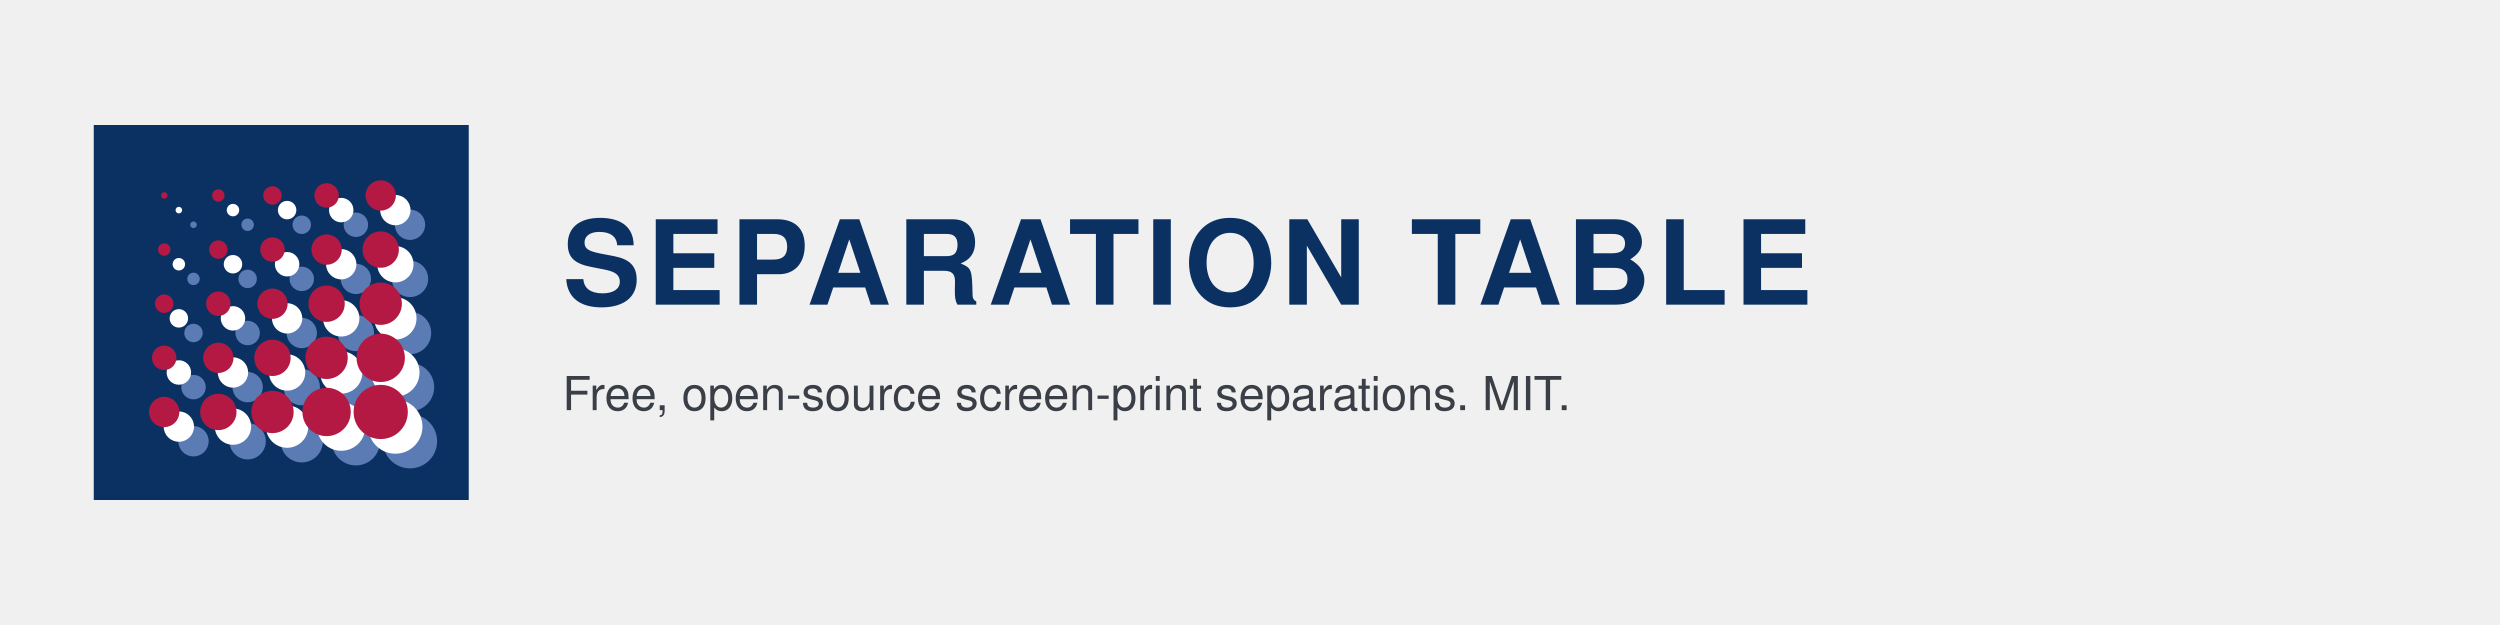
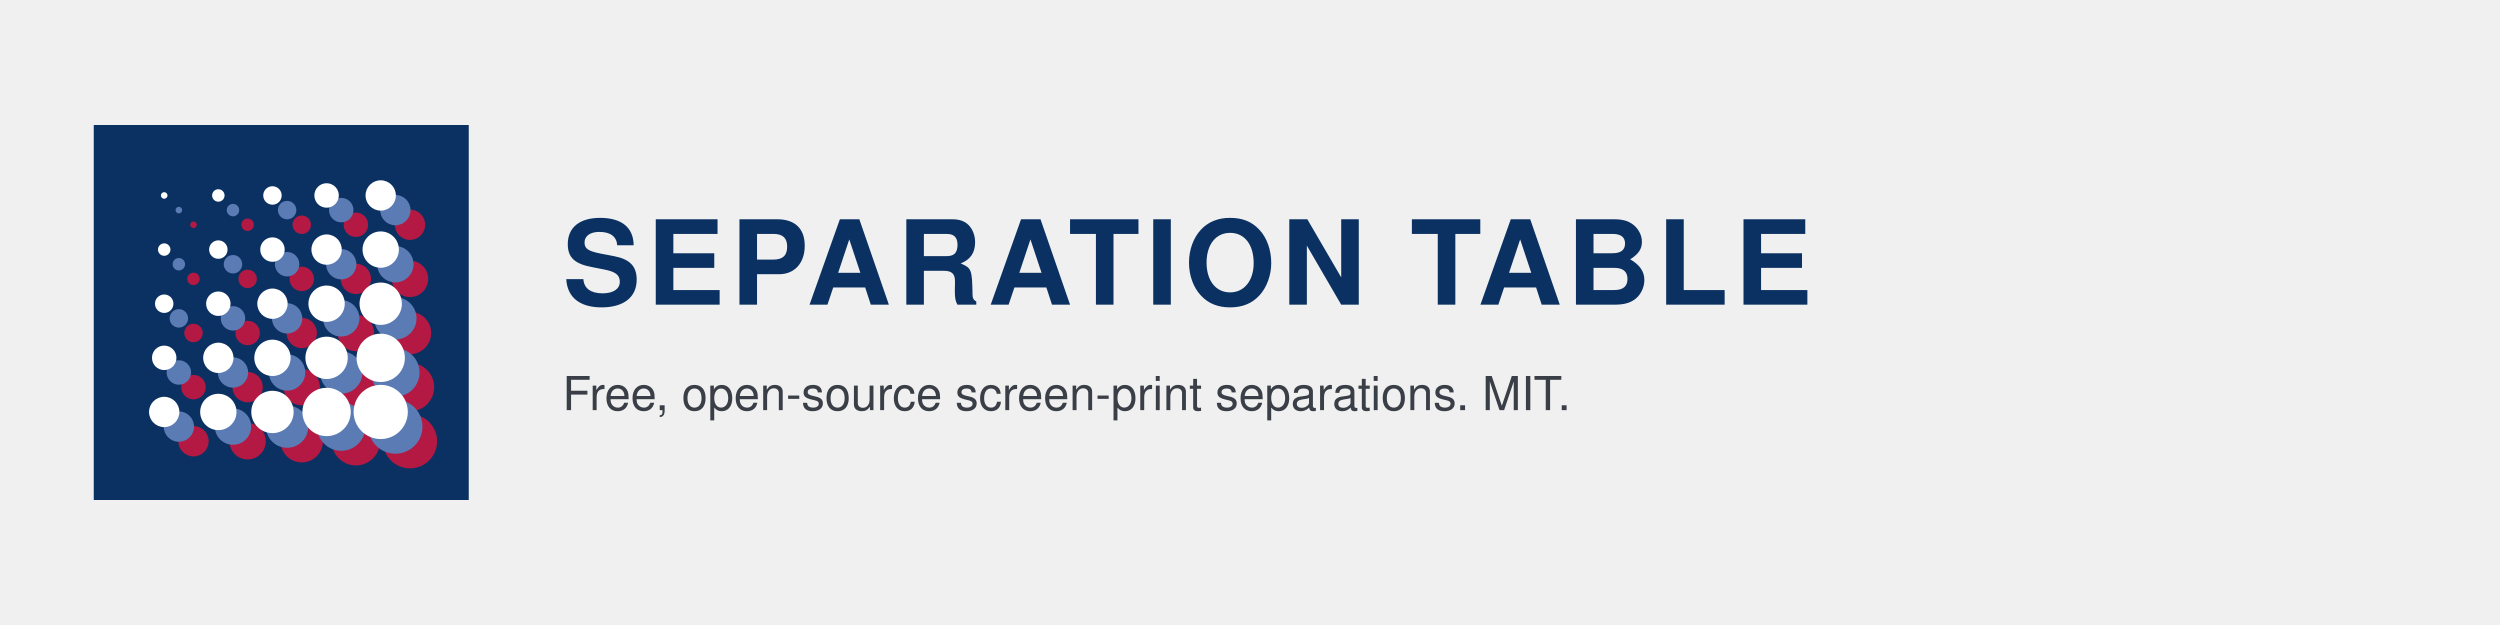
<svg xmlns="http://www.w3.org/2000/svg" viewBox="0 0 1280 320" width="1280" height="320" role="img" aria-label="Separation Table">
  <svg x="48" y="64" width="192" height="192" viewBox="0 0 512 512">
    <rect width="512" height="512" fill="#0B3162" />
-     <circle cx="136.2" cy="136.2" r="4.5" fill="#5B7BB4" />
-     <circle cx="210.1" cy="136.2" r="8.5" fill="#5B7BB4" />
-     <circle cx="284.0" cy="136.2" r="12.6" fill="#5B7BB4" />
-     <circle cx="357.9" cy="136.2" r="16.7" fill="#5B7BB4" />
-     <circle cx="431.8" cy="136.2" r="20.7" fill="#5B7BB4" />
-     <circle cx="136.2" cy="210.1" r="8.5" fill="#5B7BB4" />
-     <circle cx="210.1" cy="210.1" r="12.6" fill="#5B7BB4" />
-     <circle cx="284.0" cy="210.1" r="16.7" fill="#5B7BB4" />
-     <circle cx="357.9" cy="210.1" r="20.7" fill="#5B7BB4" />
-     <circle cx="431.8" cy="210.1" r="24.8" fill="#5B7BB4" />
-     <circle cx="136.2" cy="284.0" r="12.6" fill="#5B7BB4" />
-     <circle cx="210.1" cy="284.0" r="16.7" fill="#5B7BB4" />
-     <circle cx="284.0" cy="284.0" r="20.7" fill="#5B7BB4" />
-     <circle cx="357.9" cy="284.0" r="24.8" fill="#5B7BB4" />
-     <circle cx="431.8" cy="284.0" r="28.9" fill="#5B7BB4" />
-     <circle cx="136.2" cy="357.9" r="16.7" fill="#5B7BB4" />
-     <circle cx="210.1" cy="357.9" r="20.7" fill="#5B7BB4" />
-     <circle cx="284.0" cy="357.9" r="24.8" fill="#5B7BB4" />
-     <circle cx="357.9" cy="357.9" r="28.9" fill="#5B7BB4" />
-     <circle cx="431.8" cy="357.9" r="33.0" fill="#5B7BB4" />
-     <circle cx="136.2" cy="431.8" r="20.7" fill="#5B7BB4" />
-     <circle cx="210.1" cy="431.8" r="24.8" fill="#5B7BB4" />
-     <circle cx="284.0" cy="431.8" r="28.9" fill="#5B7BB4" />
-     <circle cx="357.9" cy="431.8" r="33.0" fill="#5B7BB4" />
-     <circle cx="431.8" cy="431.8" r="37.0" fill="#5B7BB4" />
-     <circle cx="116.2" cy="116.2" r="4.5" fill="#FFFFFF" />
-     <circle cx="190.1" cy="116.2" r="8.5" fill="#FFFFFF" />
-     <circle cx="264.0" cy="116.2" r="12.6" fill="#FFFFFF" />
-     <circle cx="337.9" cy="116.2" r="16.7" fill="#FFFFFF" />
-     <circle cx="411.8" cy="116.2" r="20.7" fill="#FFFFFF" />
-     <circle cx="116.2" cy="190.1" r="8.5" fill="#FFFFFF" />
-     <circle cx="190.1" cy="190.1" r="12.6" fill="#FFFFFF" />
-     <circle cx="264.0" cy="190.1" r="16.7" fill="#FFFFFF" />
-     <circle cx="337.9" cy="190.1" r="20.7" fill="#FFFFFF" />
-     <circle cx="411.8" cy="190.1" r="24.8" fill="#FFFFFF" />
-     <circle cx="116.2" cy="264.0" r="12.6" fill="#FFFFFF" />
-     <circle cx="190.1" cy="264.0" r="16.7" fill="#FFFFFF" />
-     <circle cx="264.0" cy="264.0" r="20.7" fill="#FFFFFF" />
-     <circle cx="337.9" cy="264.0" r="24.8" fill="#FFFFFF" />
-     <circle cx="411.8" cy="264.0" r="28.9" fill="#FFFFFF" />
-     <circle cx="116.2" cy="337.9" r="16.7" fill="#FFFFFF" />
-     <circle cx="190.1" cy="337.9" r="20.7" fill="#FFFFFF" />
-     <circle cx="264.0" cy="337.9" r="24.8" fill="#FFFFFF" />
-     <circle cx="337.9" cy="337.9" r="28.9" fill="#FFFFFF" />
-     <circle cx="411.8" cy="337.9" r="33.0" fill="#FFFFFF" />
-     <circle cx="116.2" cy="411.8" r="20.7" fill="#FFFFFF" />
-     <circle cx="190.1" cy="411.8" r="24.8" fill="#FFFFFF" />
-     <circle cx="264.0" cy="411.8" r="28.9" fill="#FFFFFF" />
-     <circle cx="337.9" cy="411.8" r="33.0" fill="#FFFFFF" />
-     <circle cx="411.8" cy="411.8" r="37.0" fill="#FFFFFF" />
-     <circle cx="96.2" cy="96.2" r="4.5" fill="#B41943" />
-     <circle cx="170.1" cy="96.2" r="8.5" fill="#B41943" />
-     <circle cx="244.0" cy="96.2" r="12.6" fill="#B41943" />
-     <circle cx="317.9" cy="96.2" r="16.7" fill="#B41943" />
-     <circle cx="391.8" cy="96.2" r="20.7" fill="#B41943" />
-     <circle cx="96.2" cy="170.1" r="8.5" fill="#B41943" />
-     <circle cx="170.1" cy="170.1" r="12.6" fill="#B41943" />
-     <circle cx="244.0" cy="170.1" r="16.7" fill="#B41943" />
-     <circle cx="317.9" cy="170.1" r="20.7" fill="#B41943" />
-     <circle cx="391.8" cy="170.1" r="24.8" fill="#B41943" />
-     <circle cx="96.2" cy="244.0" r="12.6" fill="#B41943" />
-     <circle cx="170.1" cy="244.0" r="16.7" fill="#B41943" />
-     <circle cx="244.0" cy="244.0" r="20.7" fill="#B41943" />
-     <circle cx="317.9" cy="244.0" r="24.8" fill="#B41943" />
-     <circle cx="391.8" cy="244.0" r="28.9" fill="#B41943" />
-     <circle cx="96.2" cy="317.9" r="16.7" fill="#B41943" />
-     <circle cx="170.1" cy="317.9" r="20.7" fill="#B41943" />
-     <circle cx="244.0" cy="317.9" r="24.8" fill="#B41943" />
-     <circle cx="317.9" cy="317.9" r="28.9" fill="#B41943" />
-     <circle cx="391.8" cy="317.9" r="33.0" fill="#B41943" />
-     <circle cx="96.2" cy="391.8" r="20.7" fill="#B41943" />
-     <circle cx="170.1" cy="391.8" r="24.8" fill="#B41943" />
-     <circle cx="244.0" cy="391.8" r="28.9" fill="#B41943" />
-     <circle cx="317.9" cy="391.8" r="33.0" fill="#B41943" />
-     <circle cx="391.8" cy="391.8" r="37.0" fill="#B41943" />
+     <circle cx="136.2" cy="136.2" r="4.5" fill="#B41943" />
+     <circle cx="210.1" cy="136.2" r="8.5" fill="#B41943" />
+     <circle cx="284.0" cy="136.2" r="12.6" fill="#B41943" />
+     <circle cx="357.9" cy="136.2" r="16.7" fill="#B41943" />
+     <circle cx="431.8" cy="136.2" r="20.7" fill="#B41943" />
+     <circle cx="136.2" cy="210.1" r="8.5" fill="#B41943" />
+     <circle cx="210.1" cy="210.1" r="12.6" fill="#B41943" />
+     <circle cx="284.0" cy="210.1" r="16.7" fill="#B41943" />
+     <circle cx="357.9" cy="210.1" r="20.7" fill="#B41943" />
+     <circle cx="431.8" cy="210.1" r="24.8" fill="#B41943" />
+     <circle cx="136.2" cy="284.0" r="12.6" fill="#B41943" />
+     <circle cx="210.1" cy="284.0" r="16.7" fill="#B41943" />
+     <circle cx="284.0" cy="284.0" r="20.7" fill="#B41943" />
+     <circle cx="357.9" cy="284.0" r="24.8" fill="#B41943" />
+     <circle cx="431.8" cy="284.0" r="28.9" fill="#B41943" />
+     <circle cx="136.2" cy="357.9" r="16.7" fill="#B41943" />
+     <circle cx="210.1" cy="357.9" r="20.7" fill="#B41943" />
+     <circle cx="284.0" cy="357.9" r="24.8" fill="#B41943" />
+     <circle cx="357.9" cy="357.9" r="28.9" fill="#B41943" />
+     <circle cx="431.8" cy="357.9" r="33.0" fill="#B41943" />
+     <circle cx="136.2" cy="431.8" r="20.7" fill="#B41943" />
+     <circle cx="210.1" cy="431.8" r="24.8" fill="#B41943" />
+     <circle cx="284.0" cy="431.8" r="28.9" fill="#B41943" />
+     <circle cx="357.9" cy="431.8" r="33.0" fill="#B41943" />
+     <circle cx="431.8" cy="431.8" r="37.0" fill="#B41943" />
+     <circle cx="116.2" cy="116.2" r="4.5" fill="#5B7BB4" />
+     <circle cx="190.1" cy="116.2" r="8.5" fill="#5B7BB4" />
+     <circle cx="264.0" cy="116.2" r="12.6" fill="#5B7BB4" />
+     <circle cx="337.9" cy="116.2" r="16.7" fill="#5B7BB4" />
+     <circle cx="411.8" cy="116.2" r="20.7" fill="#5B7BB4" />
+     <circle cx="116.2" cy="190.1" r="8.5" fill="#5B7BB4" />
+     <circle cx="190.1" cy="190.1" r="12.6" fill="#5B7BB4" />
+     <circle cx="264.0" cy="190.1" r="16.7" fill="#5B7BB4" />
+     <circle cx="337.9" cy="190.1" r="20.7" fill="#5B7BB4" />
+     <circle cx="411.8" cy="190.1" r="24.8" fill="#5B7BB4" />
+     <circle cx="116.2" cy="264.0" r="12.6" fill="#5B7BB4" />
+     <circle cx="190.1" cy="264.0" r="16.7" fill="#5B7BB4" />
+     <circle cx="264.0" cy="264.0" r="20.7" fill="#5B7BB4" />
+     <circle cx="337.9" cy="264.0" r="24.8" fill="#5B7BB4" />
+     <circle cx="411.8" cy="264.0" r="28.9" fill="#5B7BB4" />
+     <circle cx="116.2" cy="337.9" r="16.7" fill="#5B7BB4" />
+     <circle cx="190.1" cy="337.9" r="20.7" fill="#5B7BB4" />
+     <circle cx="264.0" cy="337.9" r="24.8" fill="#5B7BB4" />
+     <circle cx="337.9" cy="337.9" r="28.9" fill="#5B7BB4" />
+     <circle cx="411.8" cy="337.9" r="33.0" fill="#5B7BB4" />
+     <circle cx="116.2" cy="411.8" r="20.7" fill="#5B7BB4" />
+     <circle cx="190.1" cy="411.8" r="24.8" fill="#5B7BB4" />
+     <circle cx="264.0" cy="411.8" r="28.9" fill="#5B7BB4" />
+     <circle cx="337.9" cy="411.8" r="33.0" fill="#5B7BB4" />
+     <circle cx="411.8" cy="411.8" r="37.0" fill="#5B7BB4" />
+     <circle cx="96.2" cy="96.2" r="4.5" fill="#FFFFFF" />
+     <circle cx="170.1" cy="96.2" r="8.5" fill="#FFFFFF" />
+     <circle cx="244.0" cy="96.2" r="12.6" fill="#FFFFFF" />
+     <circle cx="317.9" cy="96.2" r="16.7" fill="#FFFFFF" />
+     <circle cx="391.8" cy="96.2" r="20.7" fill="#FFFFFF" />
+     <circle cx="96.2" cy="170.1" r="8.5" fill="#FFFFFF" />
+     <circle cx="170.1" cy="170.1" r="12.6" fill="#FFFFFF" />
+     <circle cx="244.0" cy="170.1" r="16.7" fill="#FFFFFF" />
+     <circle cx="317.9" cy="170.1" r="20.7" fill="#FFFFFF" />
+     <circle cx="391.8" cy="170.1" r="24.8" fill="#FFFFFF" />
+     <circle cx="96.2" cy="244.0" r="12.6" fill="#FFFFFF" />
+     <circle cx="170.1" cy="244.0" r="16.7" fill="#FFFFFF" />
+     <circle cx="244.0" cy="244.0" r="20.7" fill="#FFFFFF" />
+     <circle cx="317.9" cy="244.0" r="24.8" fill="#FFFFFF" />
+     <circle cx="391.8" cy="244.0" r="28.9" fill="#FFFFFF" />
+     <circle cx="96.2" cy="317.9" r="16.7" fill="#FFFFFF" />
+     <circle cx="170.1" cy="317.9" r="20.7" fill="#FFFFFF" />
+     <circle cx="244.0" cy="317.9" r="24.8" fill="#FFFFFF" />
+     <circle cx="317.9" cy="317.9" r="28.9" fill="#FFFFFF" />
+     <circle cx="391.8" cy="317.9" r="33.0" fill="#FFFFFF" />
+     <circle cx="96.2" cy="391.8" r="20.7" fill="#FFFFFF" />
+     <circle cx="170.1" cy="391.8" r="24.8" fill="#FFFFFF" />
+     <circle cx="244.0" cy="391.8" r="28.9" fill="#FFFFFF" />
+     <circle cx="317.9" cy="391.8" r="33.0" fill="#FFFFFF" />
+     <circle cx="391.8" cy="391.8" r="37.0" fill="#FFFFFF" />
  </svg>
  <text x="288" y="156" font-family="Helvetica Neue, Helvetica, Arial, sans-serif" font-size="60" font-weight="700" fill="#0B3162" letter-spacing="3">SEPARATION TABLE</text>
  <text x="288" y="210" font-family="Helvetica Neue, Helvetica, Arial, sans-serif" font-size="24" fill="#3A3F47">Free, open-source screen-print separations. MIT.</text>
</svg>
